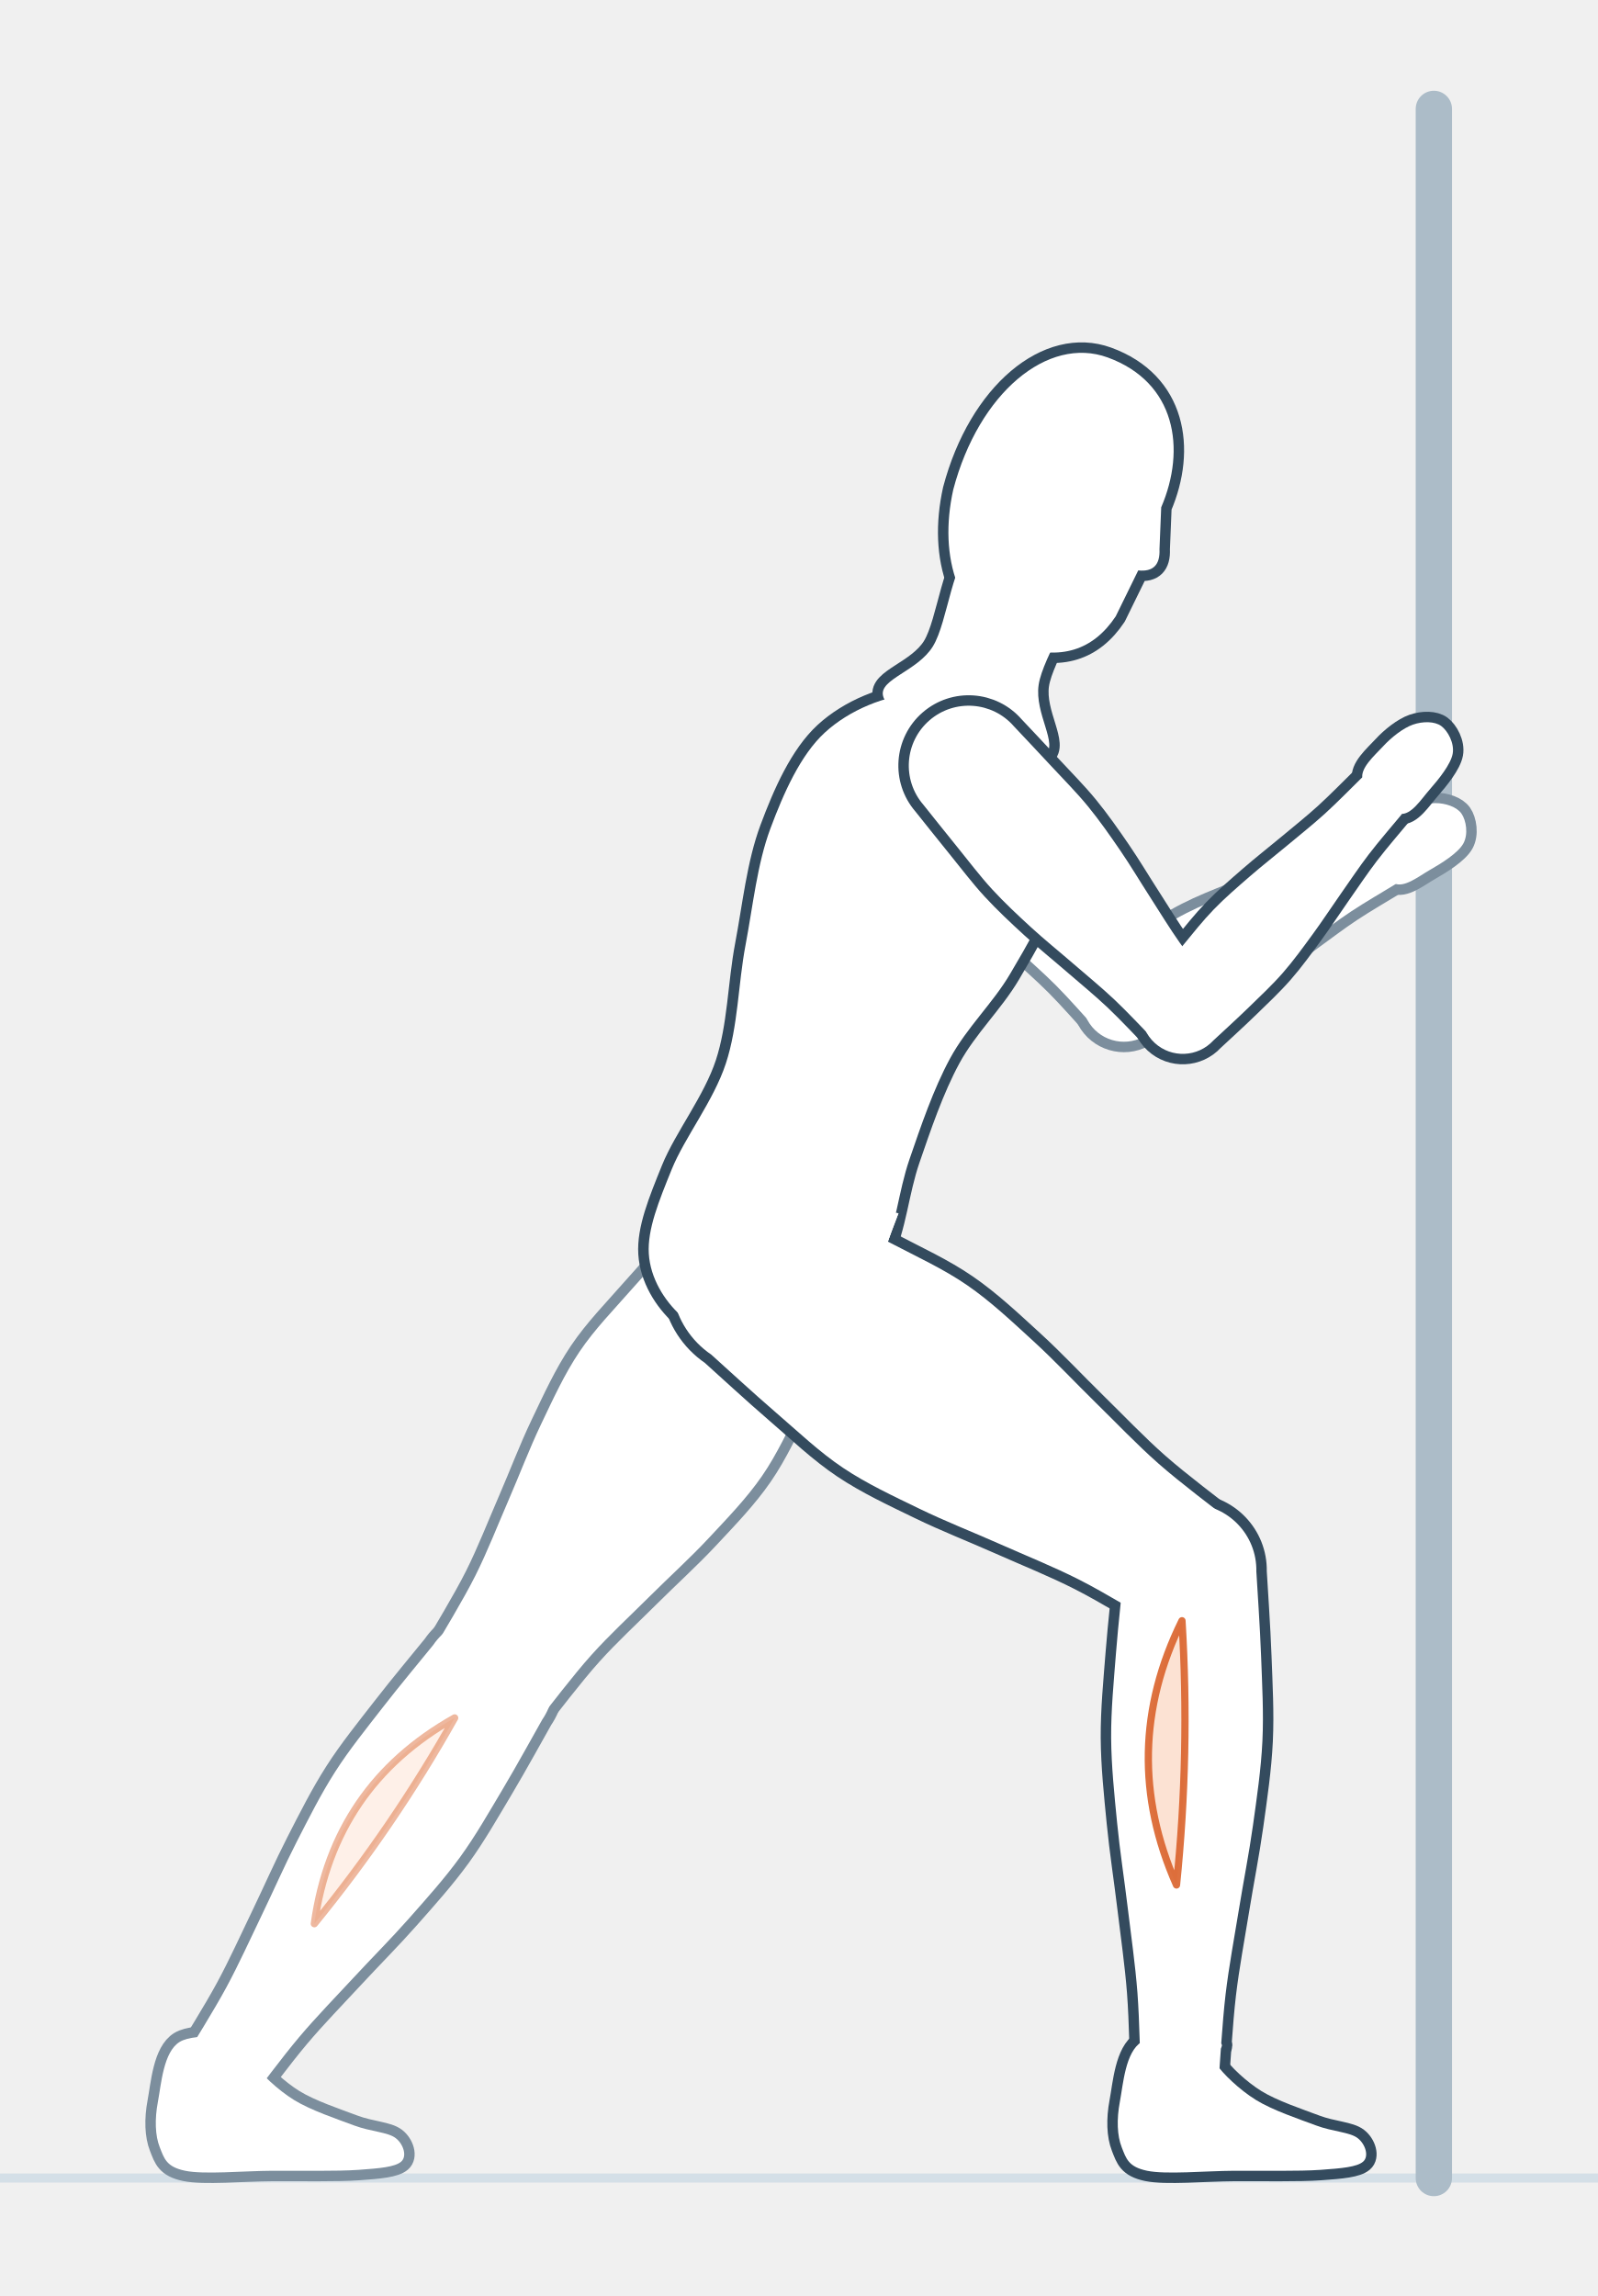
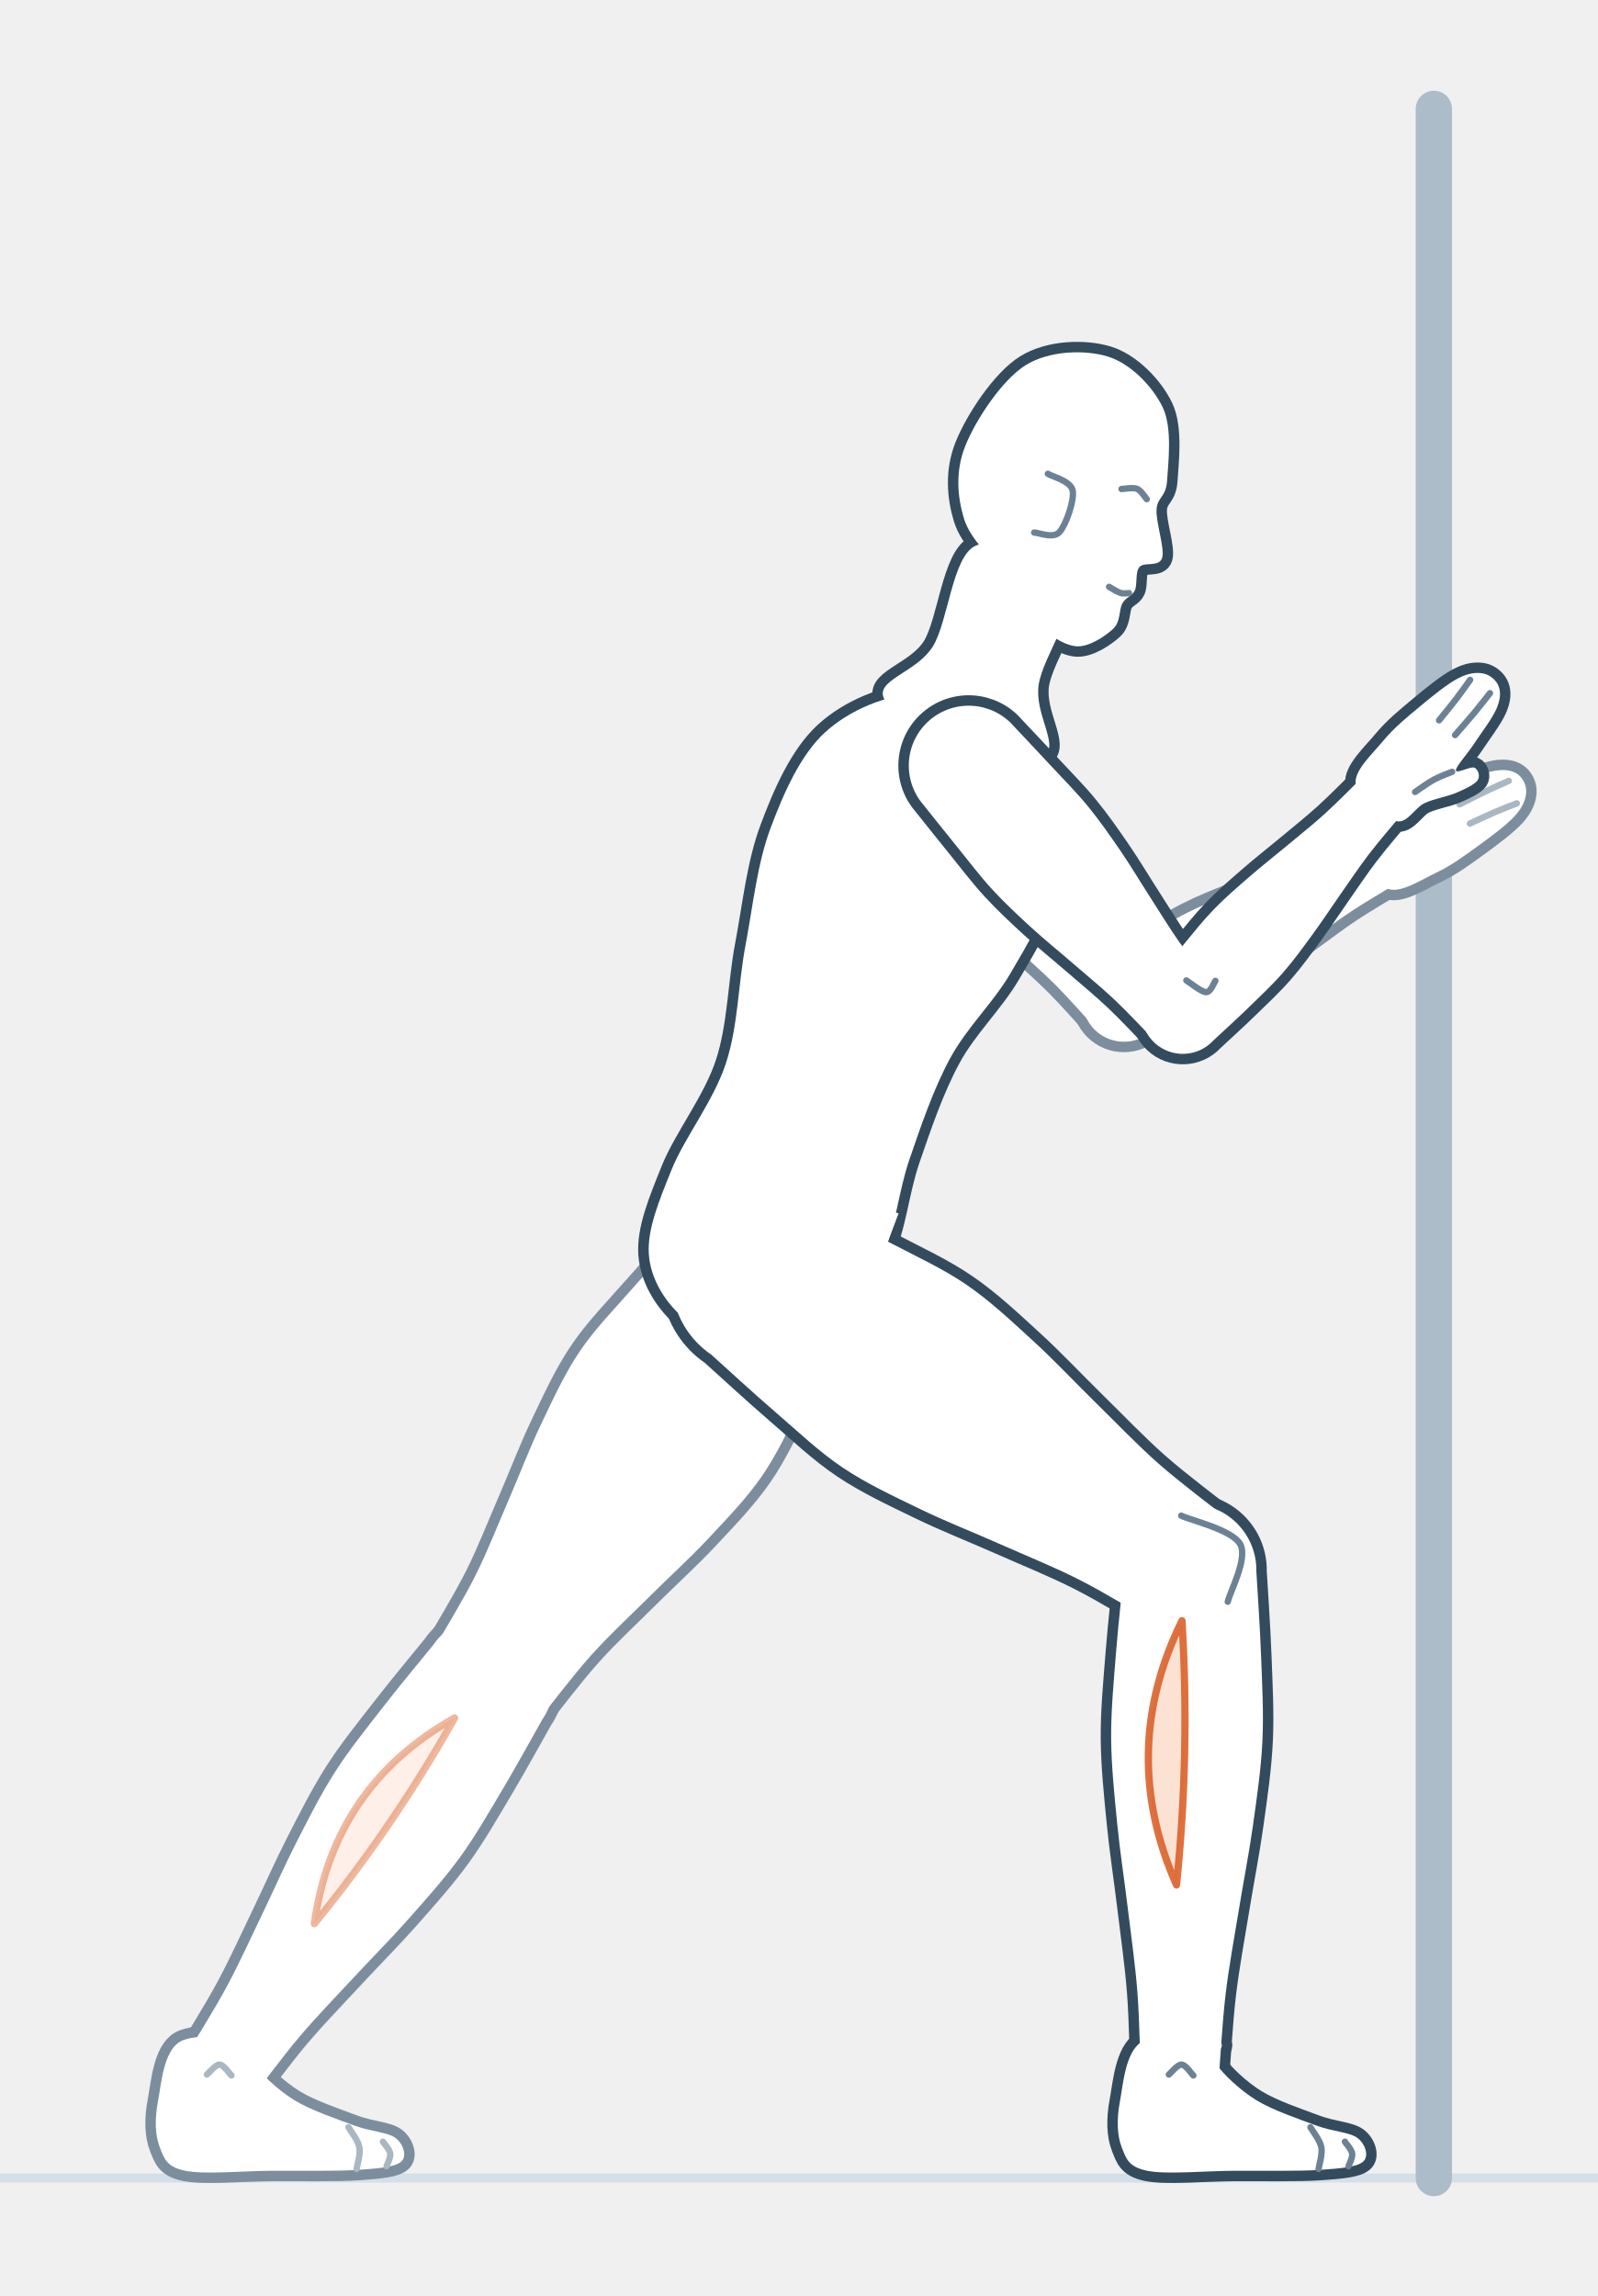
<svg xmlns="http://www.w3.org/2000/svg" viewBox="83 24 176 253">
  <path d="M-300 264H800" fill="none" stroke="#d4dfe7" />
  <path d="M241,36L241,264" fill="none" stroke="#acbcc8" stroke-width="4" stroke-linecap="round" stroke-linejoin="round" />
  <g class="bw-human-athlete bw-human-outline bw-human-natural bw-human-sketch bw-human-side" stroke="#344b5e" stroke-width="1.05" stroke-linecap="round" stroke-linejoin="round">
    <g class="bw-silhouette-ink" stroke-width="2.3">
      <g class="bw-human-arm bw-human-arm-left" fill="#fff" stroke="#7c8e9d">
        <path d="M178.989,110.480C179.590,111.280 181.384,113.688 182.599,115.279C183.813,116.869 184.965,118.510 186.273,120.024C187.582,121.538 189.009,122.955 190.450,124.360C191.892,125.765 193.436,127.087 194.921,128.457C196.406,129.827 197.940,131.157 199.359,132.580C200.779,134.003 202.758,136.260 203.438,136.996A4.400,4.400 0 0 0 209.629,137.626A4.400,4.400 0 0 0 210.260,131.436C209.676,130.621 207.865,128.227 206.757,126.550C205.650,124.873 204.656,123.102 203.614,121.371C202.571,119.641 201.589,117.861 200.503,116.166C199.417,114.471 198.317,112.788 197.099,111.201C195.880,109.614 194.505,108.154 193.192,106.644C191.879,105.134 189.882,102.891 189.220,102.141A6.600,6.600 0 0 0 179.935,101.195A6.600,6.600 0 0 0 178.989,110.480Z" />
        <path d="M209.025,138.241C209.838,137.877 212.296,136.816 213.907,136.057C215.518,135.298 217.146,134.572 218.689,133.688C220.232,132.804 221.694,131.770 223.164,130.751C224.634,129.731 226.056,128.624 227.508,127.571C228.960,126.519 230.390,125.427 231.877,124.438C233.363,123.450 235.668,122.106 236.426,121.639A3.000,3.000 0 0 0 237.639,117.574A3.000,3.000 0 0 0 233.574,116.361C232.768,116.740 230.381,117.932 228.739,118.634C227.098,119.336 225.401,119.934 223.725,120.572C222.049,121.211 220.343,121.794 218.685,122.465C217.027,123.136 215.362,123.793 213.776,124.600C212.191,125.406 210.692,126.370 209.175,127.302C207.657,128.234 205.423,129.709 204.673,130.190A4.576,4.576 0 0 0 202.823,136.392A4.576,4.576 0 0 0 209.025,138.241Z" />
        <g display="none" class="bw-muscle-traces" data-side="left" />
-         <g class="bw-human-hand" transform="translate(238.079,117.336) rotate(-28.391)">
-           <path d="M-3.200,-2.800C-2.500,-3.867 -0.367,-3.600 1.000,-3.600C2.367,-3.600 4.000,-3.333 5.000,-2.800C6.000,-2.267 6.900,-1.300 7.000,-0.400C7.100,0.500 6.600,1.967 5.600,2.600C4.600,3.233 2.467,3.367 1.000,3.400C-0.467,3.433 -2.500,3.833 -3.200,2.800C-3.900,1.767 -3.900,-1.733 -3.200,-2.800Z" />
+         <g display="none" class="bw-human-detail" fill="none" stroke="#a9b7c2" stroke-width=".7">
+           <path d="M207.348,130.713C207.704,130.939 208.880,131.948 209.484,132.068C210.089,132.187 210.727,131.538 210.976,131.432" />
+         </g>
+         <g class="bw-human-hand bw-human-hand-open">
+           <path d="M233.046,116.646C233.019,115.334 234.962,115.004 235.737,114.055C236.512,113.105 237.052,111.790 237.696,110.950C238.341,110.109 239.073,109.220 239.603,109.010C240.134,108.799 240.797,109.255 240.878,109.685C240.959,110.115 239.682,111.468 240.088,111.589C240.495,111.710 242.041,110.856 243.317,110.412C244.593,109.969 246.594,109.115 247.744,108.929C248.894,108.743 249.645,108.906 250.217,109.298C250.789,109.689 251.218,110.518 251.175,111.280C251.132,112.042 250.846,112.879 249.960,113.870C249.074,114.860 247.304,116.177 245.861,117.222C244.418,118.267 242.961,119.358 241.301,120.141C239.640,120.925 237.274,122.507 235.899,121.924C234.523,121.342 233.073,117.958 233.046,116.646Z" />
+           <g display="none" class="bw-human-detail" fill="none" stroke="#a9b7c2" stroke-width=".7">
+             <path d="M243.835,112.633C244.312,112.394 245.794,111.631 246.698,111.200C247.601,110.768 248.830,110.237 249.256,110.044" />
+             <path d="M244.976,114.744C245.432,114.536 246.850,113.864 247.711,113.494C248.571,113.123 249.736,112.684 250.141,112.522" />
+             <path d="M236.674,115.367C236.978,115.089 237.974,114.267 238.500,113.698C239.026,113.129 239.610,112.246 239.831,111.955" />
+           </g>
        </g>
      </g>
    </g>
    <g class="bw-silhouette-fill" stroke="none">
      <g class="bw-human-arm bw-human-arm-left" fill="#fff" stroke="none">
        <path d="M178.989,110.480C179.590,111.280 181.384,113.688 182.599,115.279C183.813,116.869 184.965,118.510 186.273,120.024C187.582,121.538 189.009,122.955 190.450,124.360C191.892,125.765 193.436,127.087 194.921,128.457C196.406,129.827 197.940,131.157 199.359,132.580C200.779,134.003 202.758,136.260 203.438,136.996A4.400,4.400 0 0 0 209.629,137.626A4.400,4.400 0 0 0 210.260,131.436C209.676,130.621 207.865,128.227 206.757,126.550C205.650,124.873 204.656,123.102 203.614,121.371C202.571,119.641 201.589,117.861 200.503,116.166C199.417,114.471 198.317,112.788 197.099,111.201C195.880,109.614 194.505,108.154 193.192,106.644C191.879,105.134 189.882,102.891 189.220,102.141A6.600,6.600 0 0 0 179.935,101.195A6.600,6.600 0 0 0 178.989,110.480Z" />
        <path d="M209.025,138.241C209.838,137.877 212.296,136.816 213.907,136.057C215.518,135.298 217.146,134.572 218.689,133.688C220.232,132.804 221.694,131.770 223.164,130.751C224.634,129.731 226.056,128.624 227.508,127.571C228.960,126.519 230.390,125.427 231.877,124.438C233.363,123.450 235.668,122.106 236.426,121.639A3.000,3.000 0 0 0 237.639,117.574A3.000,3.000 0 0 0 233.574,116.361C232.768,116.740 230.381,117.932 228.739,118.634C227.098,119.336 225.401,119.934 223.725,120.572C222.049,121.211 220.343,121.794 218.685,122.465C217.027,123.136 215.362,123.793 213.776,124.600C212.191,125.406 210.692,126.370 209.175,127.302C207.657,128.234 205.423,129.709 204.673,130.190A4.576,4.576 0 0 0 202.823,136.392A4.576,4.576 0 0 0 209.025,138.241Z" />
        <g class="bw-muscle-traces" data-side="left" />
-         <g class="bw-human-hand" transform="translate(238.079,117.336) rotate(-28.391)">
-           <path d="M-3.200,-2.800C-2.500,-3.867 -0.367,-3.600 1.000,-3.600C2.367,-3.600 4.000,-3.333 5.000,-2.800C6.000,-2.267 6.900,-1.300 7.000,-0.400C7.100,0.500 6.600,1.967 5.600,2.600C4.600,3.233 2.467,3.367 1.000,3.400C-0.467,3.433 -2.500,3.833 -3.200,2.800C-3.900,1.767 -3.900,-1.733 -3.200,-2.800Z" />
+         <g class="bw-human-detail" fill="none" stroke="#a9b7c2" stroke-width=".7">
+           <path d="M207.348,130.713C207.704,130.939 208.880,131.948 209.484,132.068C210.089,132.187 210.727,131.538 210.976,131.432" />
+         </g>
+         <g class="bw-human-hand bw-human-hand-open">
+           <path d="M233.046,116.646C233.019,115.334 234.962,115.004 235.737,114.055C236.512,113.105 237.052,111.790 237.696,110.950C238.341,110.109 239.073,109.220 239.603,109.010C240.134,108.799 240.797,109.255 240.878,109.685C240.959,110.115 239.682,111.468 240.088,111.589C240.495,111.710 242.041,110.856 243.317,110.412C244.593,109.969 246.594,109.115 247.744,108.929C248.894,108.743 249.645,108.906 250.217,109.298C250.789,109.689 251.218,110.518 251.175,111.280C251.132,112.042 250.846,112.879 249.960,113.870C249.074,114.860 247.304,116.177 245.861,117.222C244.418,118.267 242.961,119.358 241.301,120.141C239.640,120.925 237.274,122.507 235.899,121.924C234.523,121.342 233.073,117.958 233.046,116.646Z" />
+           <g class="bw-human-detail" fill="none" stroke="#a9b7c2" stroke-width=".7">
+             <path d="M243.835,112.633C244.312,112.394 245.794,111.631 246.698,111.200C247.601,110.768 248.830,110.237 249.256,110.044" />
+             <path d="M244.976,114.744C245.432,114.536 246.850,113.864 247.711,113.494C248.571,113.123 249.736,112.684 250.141,112.522" />
+             <path d="M236.674,115.367C236.978,115.089 237.974,114.267 238.500,113.698C239.026,113.129 239.610,112.246 239.831,111.955" />
+           </g>
        </g>
      </g>
    </g>
    <g class="bw-silhouette-ink" stroke-width="2.3">
      <g class="bw-human-leg bw-human-leg-left" fill="#fff" stroke="#7c8e9d">
        <path d="M158.738,159.367C157.720,160.479 154.613,163.780 152.634,166.042C150.654,168.305 148.526,170.466 146.860,172.943C145.194,175.420 143.942,178.178 142.639,180.903C141.336,183.627 140.254,186.502 139.045,189.289C137.835,192.077 136.729,194.936 135.380,197.629C134.032,200.321 131.689,204.143 130.951,205.446A7.000,7.000 0 0 0 132.791,215.173A7.000,7.000 0 0 0 142.518,213.333C143.461,212.170 146.163,208.593 148.177,206.354C150.191,204.114 152.448,202.041 154.601,199.896C156.755,197.752 159.035,195.694 161.095,193.487C163.156,191.279 165.266,189.105 166.963,186.650C168.660,184.194 169.895,181.424 171.278,178.754C172.661,176.085 174.598,171.987 175.262,170.633A10.000,10.000 0 0 0 172.633,156.738A10.000,10.000 0 0 0 158.738,159.367Z" />
        <path d="M130.720,205.288C129.795,206.432 126.968,209.829 125.171,212.152C123.373,214.476 121.517,216.759 119.936,219.230C118.354,221.701 117.030,224.347 115.682,226.978C114.335,229.608 113.143,232.344 111.853,235.014C110.563,237.684 109.343,240.401 107.942,242.995C106.542,245.589 104.196,249.314 103.447,250.578A4.300,4.300 0 0 0 104.578,256.553A4.300,4.300 0 0 0 110.553,255.422C111.455,254.263 114.066,250.720 115.969,248.468C117.872,246.216 119.956,244.088 121.970,241.912C123.984,239.736 126.095,237.627 128.052,235.412C130.009,233.197 131.988,230.997 133.710,228.622C135.433,226.247 136.880,223.685 138.387,221.163C139.894,218.641 142.022,214.769 142.749,213.490A7.280,7.280 0 0 0 140.836,203.374A7.280,7.280 0 0 0 130.720,205.288Z" />
        <g display="none" class="bw-muscle-traces" data-side="left">
          <g data-muscle="calves">
            <path d="M133.100,213.300Q119.751,220.808 117.638,235.977Q126.352,225.309 133.100,213.300Z" fill="#f59e6b" fill-opacity="0.16" stroke="#d9622b" stroke-width=".8" stroke-opacity="0.45" />
          </g>
        </g>
        <g class="bw-human-shoe bw-human-foot" transform="translate(107.000,253.000) rotate(0.000)" fill="#fff">
          <path d="M-4.200,-4.000C-6.000,-2.900 -6.233,0.667 -6.600,2.600C-6.967,4.533 -6.900,6.333 -6.400,7.600C-5.900,8.867 -5.667,9.767 -3.600,10.200C-1.533,10.633 2.817,10.217 6.000,10.200C9.183,10.183 13.133,10.267 15.500,10.100C17.867,9.933 19.517,9.783 20.200,9.200C20.883,8.617 20.467,7.267 19.600,6.600C18.733,5.933 16.867,5.900 15.000,5.200C13.133,4.500 10.233,3.533 8.400,2.400C6.567,1.267 4.700,-0.533 4.000,-1.600C3.300,-2.667 5.567,-3.600 4.200,-4.000C2.833,-4.400 -2.400,-5.100 -4.200,-4.000Z" />
+           <g display="none" class="bw-human-detail" fill="none" stroke="#a9b7c2" stroke-width=".7">
+             <path d="M14.400,5.400C14.600,5.767 15.450,6.833 15.600,7.600C15.750,8.367 15.350,9.600 15.300,10.000" />
+             <path d="M18.200,7.000C18.333,7.217 18.933,7.850 19.000,8.300C19.067,8.750 18.667,9.467 18.600,9.700" />
+             <path d="M-1.200,-0.400C-0.967,-0.583 -0.250,-1.517 0.200,-1.500C0.650,-1.483 1.283,-0.500 1.500,-0.300" />
+           </g>
        </g>
      </g>
    </g>
    <g class="bw-silhouette-fill" stroke="none">
      <g class="bw-human-leg bw-human-leg-left" fill="#fff" stroke="none">
        <path d="M158.738,159.367C157.720,160.479 154.613,163.780 152.634,166.042C150.654,168.305 148.526,170.466 146.860,172.943C145.194,175.420 143.942,178.178 142.639,180.903C141.336,183.627 140.254,186.502 139.045,189.289C137.835,192.077 136.729,194.936 135.380,197.629C134.032,200.321 131.689,204.143 130.951,205.446A7.000,7.000 0 0 0 132.791,215.173A7.000,7.000 0 0 0 142.518,213.333C143.461,212.170 146.163,208.593 148.177,206.354C150.191,204.114 152.448,202.041 154.601,199.896C156.755,197.752 159.035,195.694 161.095,193.487C163.156,191.279 165.266,189.105 166.963,186.650C168.660,184.194 169.895,181.424 171.278,178.754C172.661,176.085 174.598,171.987 175.262,170.633A10.000,10.000 0 0 0 172.633,156.738A10.000,10.000 0 0 0 158.738,159.367Z" />
        <path d="M130.720,205.288C129.795,206.432 126.968,209.829 125.171,212.152C123.373,214.476 121.517,216.759 119.936,219.230C118.354,221.701 117.030,224.347 115.682,226.978C114.335,229.608 113.143,232.344 111.853,235.014C110.563,237.684 109.343,240.401 107.942,242.995C106.542,245.589 104.196,249.314 103.447,250.578A4.300,4.300 0 0 0 104.578,256.553A4.300,4.300 0 0 0 110.553,255.422C111.455,254.263 114.066,250.720 115.969,248.468C117.872,246.216 119.956,244.088 121.970,241.912C123.984,239.736 126.095,237.627 128.052,235.412C130.009,233.197 131.988,230.997 133.710,228.622C135.433,226.247 136.880,223.685 138.387,221.163C139.894,218.641 142.022,214.769 142.749,213.490A7.280,7.280 0 0 0 140.836,203.374A7.280,7.280 0 0 0 130.720,205.288Z" />
        <g class="bw-muscle-traces" data-side="left">
          <g data-muscle="calves">
            <path d="M133.100,213.300Q119.751,220.808 117.638,235.977Q126.352,225.309 133.100,213.300Z" fill="#f59e6b" fill-opacity="0.16" stroke="#d9622b" stroke-width=".8" stroke-opacity="0.45" />
          </g>
        </g>
        <g class="bw-human-shoe bw-human-foot" transform="translate(107.000,253.000) rotate(0.000)" fill="#fff">
          <path d="M-4.200,-4.000C-6.000,-2.900 -6.233,0.667 -6.600,2.600C-6.967,4.533 -6.900,6.333 -6.400,7.600C-5.900,8.867 -5.667,9.767 -3.600,10.200C-1.533,10.633 2.817,10.217 6.000,10.200C9.183,10.183 13.133,10.267 15.500,10.100C17.867,9.933 19.517,9.783 20.200,9.200C20.883,8.617 20.467,7.267 19.600,6.600C18.733,5.933 16.867,5.900 15.000,5.200C13.133,4.500 10.233,3.533 8.400,2.400C6.567,1.267 4.700,-0.533 4.000,-1.600C3.300,-2.667 5.567,-3.600 4.200,-4.000C2.833,-4.400 -2.400,-5.100 -4.200,-4.000Z" />
+           <g class="bw-human-detail" fill="none" stroke="#a9b7c2" stroke-width=".7">
+             <path d="M14.400,5.400C14.600,5.767 15.450,6.833 15.600,7.600C15.750,8.367 15.350,9.600 15.300,10.000" />
+             <path d="M18.200,7.000C18.333,7.217 18.933,7.850 19.000,8.300C19.067,8.750 18.667,9.467 18.600,9.700" />
+             <path d="M-1.200,-0.400C-0.967,-0.583 -0.250,-1.517 0.200,-1.500C0.650,-1.483 1.283,-0.500 1.500,-0.300" />
+           </g>
        </g>
      </g>
    </g>
    <g class="bw-silhouette-ink" stroke-width="2.3">
      <g class="bw-human-torso" transform="translate(167.000,165.000) rotate(20.000)">
        <g transform="translate(0 -67) rotate(0.000) scale(1) translate(0 67)">
          <path d="M-5.600,-84.000C-7.567,-82.000 -5.550,-75.167 -6.200,-72.000C-6.850,-68.833 -10.533,-66.583 -9.500,-65.000C-8.467,-63.417 -3.167,-62.500 0.000,-62.500C3.167,-62.500 8.467,-63.417 9.500,-65.000C10.533,-66.583 6.850,-68.833 6.200,-72.000C5.550,-75.167 7.567,-82.000 5.600,-84.000C3.633,-86.000 -3.633,-86.000 -5.600,-84.000Z" fill="#fff" />
-           <path d="M1,-108.5C9,-108.5 12.6,-102 12.2,-95L13.6,-90.6Q14.6,-88.2 12.2,-87.6L11.6,-82Q10,-75.4 2.6,-75.2C-4.6,-75.6 -9,-81.4 -10,-89C-11,-100 -6,-108.5 1,-108.5Z" fill="#fff" />
+           <path d="M1.000,-108.600C3.633,-108.733 6.800,-107.167 8.600,-105.400C10.400,-103.633 11.267,-99.800 11.800,-98.000C12.333,-96.200 11.400,-95.967 11.800,-94.600C12.200,-93.233 14.133,-90.900 14.200,-89.800C14.267,-88.700 12.467,-88.733 12.200,-88.000C11.933,-87.267 12.667,-86.133 12.600,-85.400C12.533,-84.667 11.933,-84.400 11.800,-83.600C11.667,-82.800 12.333,-81.633 11.800,-80.600C11.267,-79.567 10.000,-77.767 8.600,-77.400C7.200,-77.033 5.067,-77.633 3.400,-78.400C1.733,-79.167 0.467,-80.667 -1.400,-82.000C-3.267,-83.333 -6.300,-84.400 -7.800,-86.400C-9.300,-88.400 -10.500,-90.967 -10.400,-94.000C-10.300,-97.033 -9.100,-102.167 -7.200,-104.600C-5.300,-107.033 -1.633,-108.467 1.000,-108.600Z" fill="#fff" />
+           <g display="none" class="bw-human-detail" fill="none" stroke="#6c8294" stroke-width=".7">
+             <path d="M-0.800,-94.200C-0.267,-94.067 1.833,-94.333 2.400,-93.400C2.967,-92.467 3.000,-89.567 2.600,-88.600C2.200,-87.633 0.433,-87.767 0.000,-87.600" />
+             <path d="M7.400,-95.400C7.667,-95.500 8.500,-96.017 9.000,-96.000C9.500,-95.983 10.167,-95.417 10.400,-95.300" />
+             <path d="M9.800,-84.800C10.033,-84.767 10.817,-84.583 11.200,-84.600C11.583,-84.617 11.950,-84.850 12.100,-84.900" />
+           </g>
        </g>
        <g transform="scale(1.010 1)">
          <path d="M5.000,-67.000C7.917,-66.250 9.833,-64.500 11.500,-62.000C13.167,-59.500 14.583,-55.500 15.000,-52.000C15.417,-48.500 14.667,-44.667 14.000,-41.000C13.333,-37.333 11.567,-33.833 11.000,-30.000C10.433,-26.167 10.533,-21.833 10.600,-18.000C10.667,-14.167 11.750,-10.500 11.400,-7.000C11.050,-3.500 10.233,0.633 8.500,3.000C6.767,5.367 3.583,6.567 1.000,7.200C-1.583,7.833 -4.733,7.733 -7.000,6.800C-9.267,5.867 -11.533,4.067 -12.600,1.600C-13.667,-0.867 -13.533,-4.233 -13.400,-8.000C-13.267,-11.767 -11.667,-16.667 -11.800,-21.000C-11.933,-25.333 -13.500,-29.667 -14.200,-34.000C-14.900,-38.333 -16.033,-42.833 -16.000,-47.000C-15.967,-51.167 -15.667,-55.750 -14.000,-59.000C-12.333,-62.250 -9.167,-65.167 -6.000,-66.500C-2.833,-67.833 2.083,-67.750 5.000,-67.000Z" fill="#fff" />
+           <g display="none" class="bw-human-detail" fill="none" stroke="#6c8294" stroke-width=".7">
+             <path d="M9.600,-63.600C9.233,-63.267 8.367,-62.000 7.400,-61.600C6.433,-61.200 4.400,-61.267 3.800,-61.200" />
+           </g>
          <g display="none" class="bw-muscle-traces bw-torso-muscles" />
        </g>
      </g>
      <g class="bw-human-leg bw-human-leg-right" fill="#fff" stroke="#344b5e">
        <path d="M161.384,173.274C162.574,174.340 166.106,177.593 168.524,179.671C170.941,181.748 173.257,183.974 175.888,185.737C178.519,187.499 181.431,188.848 184.308,190.247C187.186,191.646 190.213,192.825 193.154,194.131C196.095,195.437 199.106,196.639 201.952,198.084C204.798,199.530 208.851,202.017 210.230,202.804A7.000,7.000 0 0 0 219.954,200.943A7.000,7.000 0 0 0 218.093,191.220C216.853,190.228 213.045,187.381 210.651,185.269C208.256,183.158 206.028,180.803 203.728,178.552C201.429,176.301 199.216,173.923 196.854,171.765C194.491,169.607 192.163,167.399 189.553,165.605C186.944,163.811 184.020,162.480 181.197,161.000C178.374,159.520 174.046,157.438 172.616,156.726A10.000,10.000 0 0 0 158.726,159.384A10.000,10.000 0 0 0 161.384,173.274Z" />
        <path d="M206.883,196.861C206.731,198.414 206.212,203.071 205.972,206.177C205.731,209.284 205.420,212.390 205.440,215.502C205.461,218.614 205.793,221.733 206.097,224.851C206.401,227.969 206.893,231.091 207.266,234.210C207.639,237.330 208.098,240.451 208.337,243.568C208.576,246.685 208.640,251.354 208.701,252.911A4.300,4.300 0 0 0 212.911,257.299A4.300,4.300 0 0 0 217.299,253.089C217.424,251.536 217.682,246.874 218.050,243.769C218.418,240.665 219.006,237.566 219.509,234.464C220.011,231.363 220.631,228.264 221.065,225.161C221.498,222.059 221.959,218.956 222.109,215.848C222.258,212.739 222.076,209.623 221.964,206.509C221.853,203.395 221.528,198.721 221.440,197.163A7.280,7.280 0 0 0 214.313,189.734A7.280,7.280 0 0 0 206.883,196.861Z" />
        <g display="none" class="bw-muscle-traces" data-side="right">
          <g data-muscle="calves">
            <path d="M213.246,202.594Q206.145,217.010 212.642,231.708Q214.133,217.176 213.246,202.594Z" fill="#f59e6b" fill-opacity="0.3" stroke="#d9622b" stroke-width=".8" stroke-opacity="0.9" />
          </g>
        </g>
+         <g display="none" class="bw-human-detail" fill="none" stroke="#6c8294" stroke-width=".7">
+           <path d="M213.158,191.013C214.243,191.538 218.815,192.585 219.670,194.166C220.525,195.747 218.520,199.443 218.290,200.498" />
+         </g>
        <g class="bw-human-shoe bw-human-foot" transform="translate(213.000,253.000) rotate(0.000)" fill="#fff">
          <path d="M-4.200,-4.000C-6.000,-2.900 -6.233,0.667 -6.600,2.600C-6.967,4.533 -6.900,6.333 -6.400,7.600C-5.900,8.867 -5.667,9.767 -3.600,10.200C-1.533,10.633 2.817,10.217 6.000,10.200C9.183,10.183 13.133,10.267 15.500,10.100C17.867,9.933 19.517,9.783 20.200,9.200C20.883,8.617 20.467,7.267 19.600,6.600C18.733,5.933 16.867,5.900 15.000,5.200C13.133,4.500 10.233,3.533 8.400,2.400C6.567,1.267 4.700,-0.533 4.000,-1.600C3.300,-2.667 5.567,-3.600 4.200,-4.000C2.833,-4.400 -2.400,-5.100 -4.200,-4.000Z" />
+           <g display="none" class="bw-human-detail" fill="none" stroke="#6c8294" stroke-width=".7">
+             <path d="M14.400,5.400C14.600,5.767 15.450,6.833 15.600,7.600C15.750,8.367 15.350,9.600 15.300,10.000" />
+             <path d="M18.200,7.000C18.333,7.217 18.933,7.850 19.000,8.300C19.067,8.750 18.667,9.467 18.600,9.700" />
+             <path d="M-1.200,-0.400C-0.967,-0.583 -0.250,-1.517 0.200,-1.500C0.650,-1.483 1.283,-0.500 1.500,-0.300" />
+           </g>
        </g>
      </g>
      <g transform="translate(167.000,165.000) rotate(20.000)" fill="#fff" stroke="none">
        <path d="M-12,-12Q0,-9 11.6,-12L11.4,3Q3,9.6 -6,7Q-11.4,4 -12,-12Z" />
      </g>
    </g>
    <g class="bw-silhouette-fill" stroke="none">
      <g class="bw-human-torso" transform="translate(167.000,165.000) rotate(20.000)">
        <g transform="translate(0 -67) rotate(0.000) scale(1) translate(0 67)">
          <path d="M-5.600,-84.000C-7.567,-82.000 -5.550,-75.167 -6.200,-72.000C-6.850,-68.833 -10.533,-66.583 -9.500,-65.000C-8.467,-63.417 -3.167,-62.500 0.000,-62.500C3.167,-62.500 8.467,-63.417 9.500,-65.000C10.533,-66.583 6.850,-68.833 6.200,-72.000C5.550,-75.167 7.567,-82.000 5.600,-84.000C3.633,-86.000 -3.633,-86.000 -5.600,-84.000Z" fill="#fff" />
-           <path d="M1,-108.5C9,-108.5 12.6,-102 12.2,-95L13.6,-90.6Q14.6,-88.2 12.2,-87.6L11.6,-82Q10,-75.4 2.6,-75.2C-4.6,-75.6 -9,-81.4 -10,-89C-11,-100 -6,-108.5 1,-108.5Z" fill="#fff" />
+           <path d="M1.000,-108.600C3.633,-108.733 6.800,-107.167 8.600,-105.400C10.400,-103.633 11.267,-99.800 11.800,-98.000C12.333,-96.200 11.400,-95.967 11.800,-94.600C12.200,-93.233 14.133,-90.900 14.200,-89.800C14.267,-88.700 12.467,-88.733 12.200,-88.000C11.933,-87.267 12.667,-86.133 12.600,-85.400C12.533,-84.667 11.933,-84.400 11.800,-83.600C11.667,-82.800 12.333,-81.633 11.800,-80.600C11.267,-79.567 10.000,-77.767 8.600,-77.400C7.200,-77.033 5.067,-77.633 3.400,-78.400C1.733,-79.167 0.467,-80.667 -1.400,-82.000C-3.267,-83.333 -6.300,-84.400 -7.800,-86.400C-9.300,-88.400 -10.500,-90.967 -10.400,-94.000C-10.300,-97.033 -9.100,-102.167 -7.200,-104.600C-5.300,-107.033 -1.633,-108.467 1.000,-108.600Z" fill="#fff" />
+           <g class="bw-human-detail" fill="none" stroke="#6c8294" stroke-width=".7">
+             <path d="M-0.800,-94.200C-0.267,-94.067 1.833,-94.333 2.400,-93.400C2.967,-92.467 3.000,-89.567 2.600,-88.600C2.200,-87.633 0.433,-87.767 0.000,-87.600" />
+             <path d="M7.400,-95.400C7.667,-95.500 8.500,-96.017 9.000,-96.000C9.500,-95.983 10.167,-95.417 10.400,-95.300" />
+             <path d="M9.800,-84.800C10.033,-84.767 10.817,-84.583 11.200,-84.600C11.583,-84.617 11.950,-84.850 12.100,-84.900" />
+           </g>
        </g>
        <g transform="scale(1.010 1)">
          <path d="M5.000,-67.000C7.917,-66.250 9.833,-64.500 11.500,-62.000C13.167,-59.500 14.583,-55.500 15.000,-52.000C15.417,-48.500 14.667,-44.667 14.000,-41.000C13.333,-37.333 11.567,-33.833 11.000,-30.000C10.433,-26.167 10.533,-21.833 10.600,-18.000C10.667,-14.167 11.750,-10.500 11.400,-7.000C11.050,-3.500 10.233,0.633 8.500,3.000C6.767,5.367 3.583,6.567 1.000,7.200C-1.583,7.833 -4.733,7.733 -7.000,6.800C-9.267,5.867 -11.533,4.067 -12.600,1.600C-13.667,-0.867 -13.533,-4.233 -13.400,-8.000C-13.267,-11.767 -11.667,-16.667 -11.800,-21.000C-11.933,-25.333 -13.500,-29.667 -14.200,-34.000C-14.900,-38.333 -16.033,-42.833 -16.000,-47.000C-15.967,-51.167 -15.667,-55.750 -14.000,-59.000C-12.333,-62.250 -9.167,-65.167 -6.000,-66.500C-2.833,-67.833 2.083,-67.750 5.000,-67.000Z" fill="#fff" />
+           <g class="bw-human-detail" fill="none" stroke="#6c8294" stroke-width=".7">
+             <path d="M9.600,-63.600C9.233,-63.267 8.367,-62.000 7.400,-61.600C6.433,-61.200 4.400,-61.267 3.800,-61.200" />
+           </g>
          <g class="bw-muscle-traces bw-torso-muscles" />
        </g>
      </g>
      <g class="bw-human-leg bw-human-leg-right" fill="#fff" stroke="none">
        <path d="M161.384,173.274C162.574,174.340 166.106,177.593 168.524,179.671C170.941,181.748 173.257,183.974 175.888,185.737C178.519,187.499 181.431,188.848 184.308,190.247C187.186,191.646 190.213,192.825 193.154,194.131C196.095,195.437 199.106,196.639 201.952,198.084C204.798,199.530 208.851,202.017 210.230,202.804A7.000,7.000 0 0 0 219.954,200.943A7.000,7.000 0 0 0 218.093,191.220C216.853,190.228 213.045,187.381 210.651,185.269C208.256,183.158 206.028,180.803 203.728,178.552C201.429,176.301 199.216,173.923 196.854,171.765C194.491,169.607 192.163,167.399 189.553,165.605C186.944,163.811 184.020,162.480 181.197,161.000C178.374,159.520 174.046,157.438 172.616,156.726A10.000,10.000 0 0 0 158.726,159.384A10.000,10.000 0 0 0 161.384,173.274Z" />
        <path d="M206.883,196.861C206.731,198.414 206.212,203.071 205.972,206.177C205.731,209.284 205.420,212.390 205.440,215.502C205.461,218.614 205.793,221.733 206.097,224.851C206.401,227.969 206.893,231.091 207.266,234.210C207.639,237.330 208.098,240.451 208.337,243.568C208.576,246.685 208.640,251.354 208.701,252.911A4.300,4.300 0 0 0 212.911,257.299A4.300,4.300 0 0 0 217.299,253.089C217.424,251.536 217.682,246.874 218.050,243.769C218.418,240.665 219.006,237.566 219.509,234.464C220.011,231.363 220.631,228.264 221.065,225.161C221.498,222.059 221.959,218.956 222.109,215.848C222.258,212.739 222.076,209.623 221.964,206.509C221.853,203.395 221.528,198.721 221.440,197.163A7.280,7.280 0 0 0 214.313,189.734A7.280,7.280 0 0 0 206.883,196.861Z" />
        <g class="bw-muscle-traces" data-side="right">
          <g data-muscle="calves">
            <path d="M213.246,202.594Q206.145,217.010 212.642,231.708Q214.133,217.176 213.246,202.594Z" fill="#f59e6b" fill-opacity="0.3" stroke="#d9622b" stroke-width=".8" stroke-opacity="0.9" />
          </g>
        </g>
+         <g class="bw-human-detail" fill="none" stroke="#6c8294" stroke-width=".7">
+           <path d="M213.158,191.013C214.243,191.538 218.815,192.585 219.670,194.166C220.525,195.747 218.520,199.443 218.290,200.498" />
+         </g>
        <g class="bw-human-shoe bw-human-foot" transform="translate(213.000,253.000) rotate(0.000)" fill="#fff">
          <path d="M-4.200,-4.000C-6.000,-2.900 -6.233,0.667 -6.600,2.600C-6.967,4.533 -6.900,6.333 -6.400,7.600C-5.900,8.867 -5.667,9.767 -3.600,10.200C-1.533,10.633 2.817,10.217 6.000,10.200C9.183,10.183 13.133,10.267 15.500,10.100C17.867,9.933 19.517,9.783 20.200,9.200C20.883,8.617 20.467,7.267 19.600,6.600C18.733,5.933 16.867,5.900 15.000,5.200C13.133,4.500 10.233,3.533 8.400,2.400C6.567,1.267 4.700,-0.533 4.000,-1.600C3.300,-2.667 5.567,-3.600 4.200,-4.000C2.833,-4.400 -2.400,-5.100 -4.200,-4.000Z" />
+           <g class="bw-human-detail" fill="none" stroke="#6c8294" stroke-width=".7">
+             <path d="M14.400,5.400C14.600,5.767 15.450,6.833 15.600,7.600C15.750,8.367 15.350,9.600 15.300,10.000" />
+             <path d="M18.200,7.000C18.333,7.217 18.933,7.850 19.000,8.300C19.067,8.750 18.667,9.467 18.600,9.700" />
+             <path d="M-1.200,-0.400C-0.967,-0.583 -0.250,-1.517 0.200,-1.500C0.650,-1.483 1.283,-0.500 1.500,-0.300" />
+           </g>
        </g>
      </g>
      <g transform="translate(167.000,165.000) rotate(20.000)" fill="#fff" stroke="none">
        <path d="M-12,-12Q0,-9 11.6,-12L11.4,3Q3,9.6 -6,7Q-11.4,4 -12,-12Z" />
      </g>
    </g>
    <g class="bw-silhouette-ink" stroke-width="2.3">
      <g class="bw-human-arm bw-human-arm-right" fill="#fff" stroke="#344b5e">
        <path d="M184.758,112.688C185.384,113.469 187.252,115.821 188.514,117.373C189.777,118.925 190.979,120.530 192.334,122.003C193.688,123.475 195.158,124.847 196.642,126.208C198.126,127.568 199.711,128.841 201.237,130.164C202.764,131.488 204.338,132.770 205.801,134.149C207.263,135.527 209.312,137.722 210.014,138.436A4.400,4.400 0 0 0 216.221,138.876A4.400,4.400 0 0 0 216.661,132.669C216.052,131.873 214.168,129.536 213.009,127.893C211.850,126.251 210.803,124.512 209.707,122.814C208.612,121.117 207.575,119.369 206.438,117.708C205.300,116.047 204.148,114.398 202.882,112.849C201.615,111.301 200.195,109.885 198.836,108.416C197.477,106.947 195.412,104.767 194.727,104.037A6.600,6.600 0 0 0 185.417,103.378A6.600,6.600 0 0 0 184.758,112.688Z" />
        <path d="M216.705,138.650C217.356,138.041 219.334,136.238 220.610,134.996C221.886,133.754 223.189,132.537 224.360,131.199C225.531,129.860 226.577,128.407 227.635,126.964C228.693,125.522 229.677,124.011 230.707,122.544C231.737,121.076 232.734,119.578 233.818,118.159C234.901,116.740 236.643,114.719 237.208,114.031A3.000,3.000 0 0 0 237.031,109.792A3.000,3.000 0 0 0 232.792,109.969C232.154,110.590 230.285,112.494 228.961,113.692C227.638,114.890 226.228,116.009 224.851,117.158C223.475,118.307 222.052,119.414 220.703,120.588C219.353,121.763 217.992,122.927 216.756,124.205C215.520,125.483 214.416,126.884 213.285,128.259C212.154,129.634 210.522,131.756 209.969,132.455A4.576,4.576 0 0 0 210.240,138.921A4.576,4.576 0 0 0 216.705,138.650Z" />
        <g display="none" class="bw-muscle-traces" data-side="right" />
-         <g class="bw-human-hand" transform="translate(237.369,109.424) rotate(-47.394)">
-           <path d="M-3.200,-2.800C-2.500,-3.867 -0.367,-3.600 1.000,-3.600C2.367,-3.600 4.000,-3.333 5.000,-2.800C6.000,-2.267 6.900,-1.300 7.000,-0.400C7.100,0.500 6.600,1.967 5.600,2.600C4.600,3.233 2.467,3.367 1.000,3.400C-0.467,3.433 -2.500,3.833 -3.200,2.800C-3.900,1.767 -3.900,-1.733 -3.200,-2.800Z" />
+         <g display="none" class="bw-human-detail" fill="none" stroke="#6c8294" stroke-width=".7">
+           <path d="M213.728,132.036C214.091,132.251 215.372,133.317 215.905,133.324C216.438,133.332 216.756,132.289 216.926,132.082" />
+         </g>
+         <g class="bw-human-hand bw-human-hand-open">
+           <path d="M236.802,114.472C238.067,114.821 238.864,113.018 239.975,112.500C241.086,111.982 242.493,111.781 243.466,111.363C244.439,110.945 245.480,110.453 245.815,109.991C246.150,109.529 245.870,108.774 245.473,108.590C245.076,108.406 243.451,109.311 243.433,108.887C243.416,108.463 244.624,107.174 245.367,106.046C246.110,104.918 247.430,103.188 247.892,102.119C248.355,101.050 248.382,100.282 248.142,99.632C247.903,98.981 247.204,98.362 246.455,98.216C245.706,98.070 244.824,98.143 243.647,98.758C242.469,99.373 240.758,100.766 239.391,101.908C238.023,103.051 236.608,104.195 235.441,105.612C234.273,107.029 232.159,108.934 232.386,110.411C232.613,111.887 235.537,114.124 236.802,114.472Z" />
+           <g display="none" class="bw-human-detail" fill="none" stroke="#6c8294" stroke-width=".7">
+             <path d="M243.342,104.999C243.690,104.595 244.794,103.346 245.434,102.576C246.074,101.806 246.891,100.746 247.183,100.380" />
+             <path d="M241.575,103.374C241.889,102.983 242.888,101.774 243.459,101.031C244.029,100.287 244.742,99.267 244.998,98.914" />
+             <path d="M238.933,111.269C239.277,111.043 240.319,110.280 240.999,109.909C241.679,109.539 242.679,109.190 243.015,109.046" />
+           </g>
        </g>
      </g>
    </g>
    <g class="bw-silhouette-fill" stroke="none">
      <g class="bw-human-arm bw-human-arm-right" fill="#fff" stroke="none">
        <path d="M184.758,112.688C185.384,113.469 187.252,115.821 188.514,117.373C189.777,118.925 190.979,120.530 192.334,122.003C193.688,123.475 195.158,124.847 196.642,126.208C198.126,127.568 199.711,128.841 201.237,130.164C202.764,131.488 204.338,132.770 205.801,134.149C207.263,135.527 209.312,137.722 210.014,138.436A4.400,4.400 0 0 0 216.221,138.876A4.400,4.400 0 0 0 216.661,132.669C216.052,131.873 214.168,129.536 213.009,127.893C211.850,126.251 210.803,124.512 209.707,122.814C208.612,121.117 207.575,119.369 206.438,117.708C205.300,116.047 204.148,114.398 202.882,112.849C201.615,111.301 200.195,109.885 198.836,108.416C197.477,106.947 195.412,104.767 194.727,104.037A6.600,6.600 0 0 0 185.417,103.378A6.600,6.600 0 0 0 184.758,112.688Z" />
        <path d="M216.705,138.650C217.356,138.041 219.334,136.238 220.610,134.996C221.886,133.754 223.189,132.537 224.360,131.199C225.531,129.860 226.577,128.407 227.635,126.964C228.693,125.522 229.677,124.011 230.707,122.544C231.737,121.076 232.734,119.578 233.818,118.159C234.901,116.740 236.643,114.719 237.208,114.031A3.000,3.000 0 0 0 237.031,109.792A3.000,3.000 0 0 0 232.792,109.969C232.154,110.590 230.285,112.494 228.961,113.692C227.638,114.890 226.228,116.009 224.851,117.158C223.475,118.307 222.052,119.414 220.703,120.588C219.353,121.763 217.992,122.927 216.756,124.205C215.520,125.483 214.416,126.884 213.285,128.259C212.154,129.634 210.522,131.756 209.969,132.455A4.576,4.576 0 0 0 210.240,138.921A4.576,4.576 0 0 0 216.705,138.650Z" />
        <g class="bw-muscle-traces" data-side="right" />
-         <g class="bw-human-hand" transform="translate(237.369,109.424) rotate(-47.394)">
-           <path d="M-3.200,-2.800C-2.500,-3.867 -0.367,-3.600 1.000,-3.600C2.367,-3.600 4.000,-3.333 5.000,-2.800C6.000,-2.267 6.900,-1.300 7.000,-0.400C7.100,0.500 6.600,1.967 5.600,2.600C4.600,3.233 2.467,3.367 1.000,3.400C-0.467,3.433 -2.500,3.833 -3.200,2.800C-3.900,1.767 -3.900,-1.733 -3.200,-2.800Z" />
+         <g class="bw-human-detail" fill="none" stroke="#6c8294" stroke-width=".7">
+           <path d="M213.728,132.036C214.091,132.251 215.372,133.317 215.905,133.324C216.438,133.332 216.756,132.289 216.926,132.082" />
+         </g>
+         <g class="bw-human-hand bw-human-hand-open">
+           <path d="M236.802,114.472C238.067,114.821 238.864,113.018 239.975,112.500C241.086,111.982 242.493,111.781 243.466,111.363C244.439,110.945 245.480,110.453 245.815,109.991C246.150,109.529 245.870,108.774 245.473,108.590C245.076,108.406 243.451,109.311 243.433,108.887C243.416,108.463 244.624,107.174 245.367,106.046C246.110,104.918 247.430,103.188 247.892,102.119C248.355,101.050 248.382,100.282 248.142,99.632C247.903,98.981 247.204,98.362 246.455,98.216C245.706,98.070 244.824,98.143 243.647,98.758C242.469,99.373 240.758,100.766 239.391,101.908C238.023,103.051 236.608,104.195 235.441,105.612C234.273,107.029 232.159,108.934 232.386,110.411C232.613,111.887 235.537,114.124 236.802,114.472Z" />
+           <g class="bw-human-detail" fill="none" stroke="#6c8294" stroke-width=".7">
+             <path d="M243.342,104.999C243.690,104.595 244.794,103.346 245.434,102.576C246.074,101.806 246.891,100.746 247.183,100.380" />
+             <path d="M241.575,103.374C241.889,102.983 242.888,101.774 243.459,101.031C244.029,100.287 244.742,99.267 244.998,98.914" />
+             <path d="M238.933,111.269C239.277,111.043 240.319,110.280 240.999,109.909C241.679,109.539 242.679,109.190 243.015,109.046" />
+           </g>
        </g>
      </g>
    </g>
  </g>
</svg>
